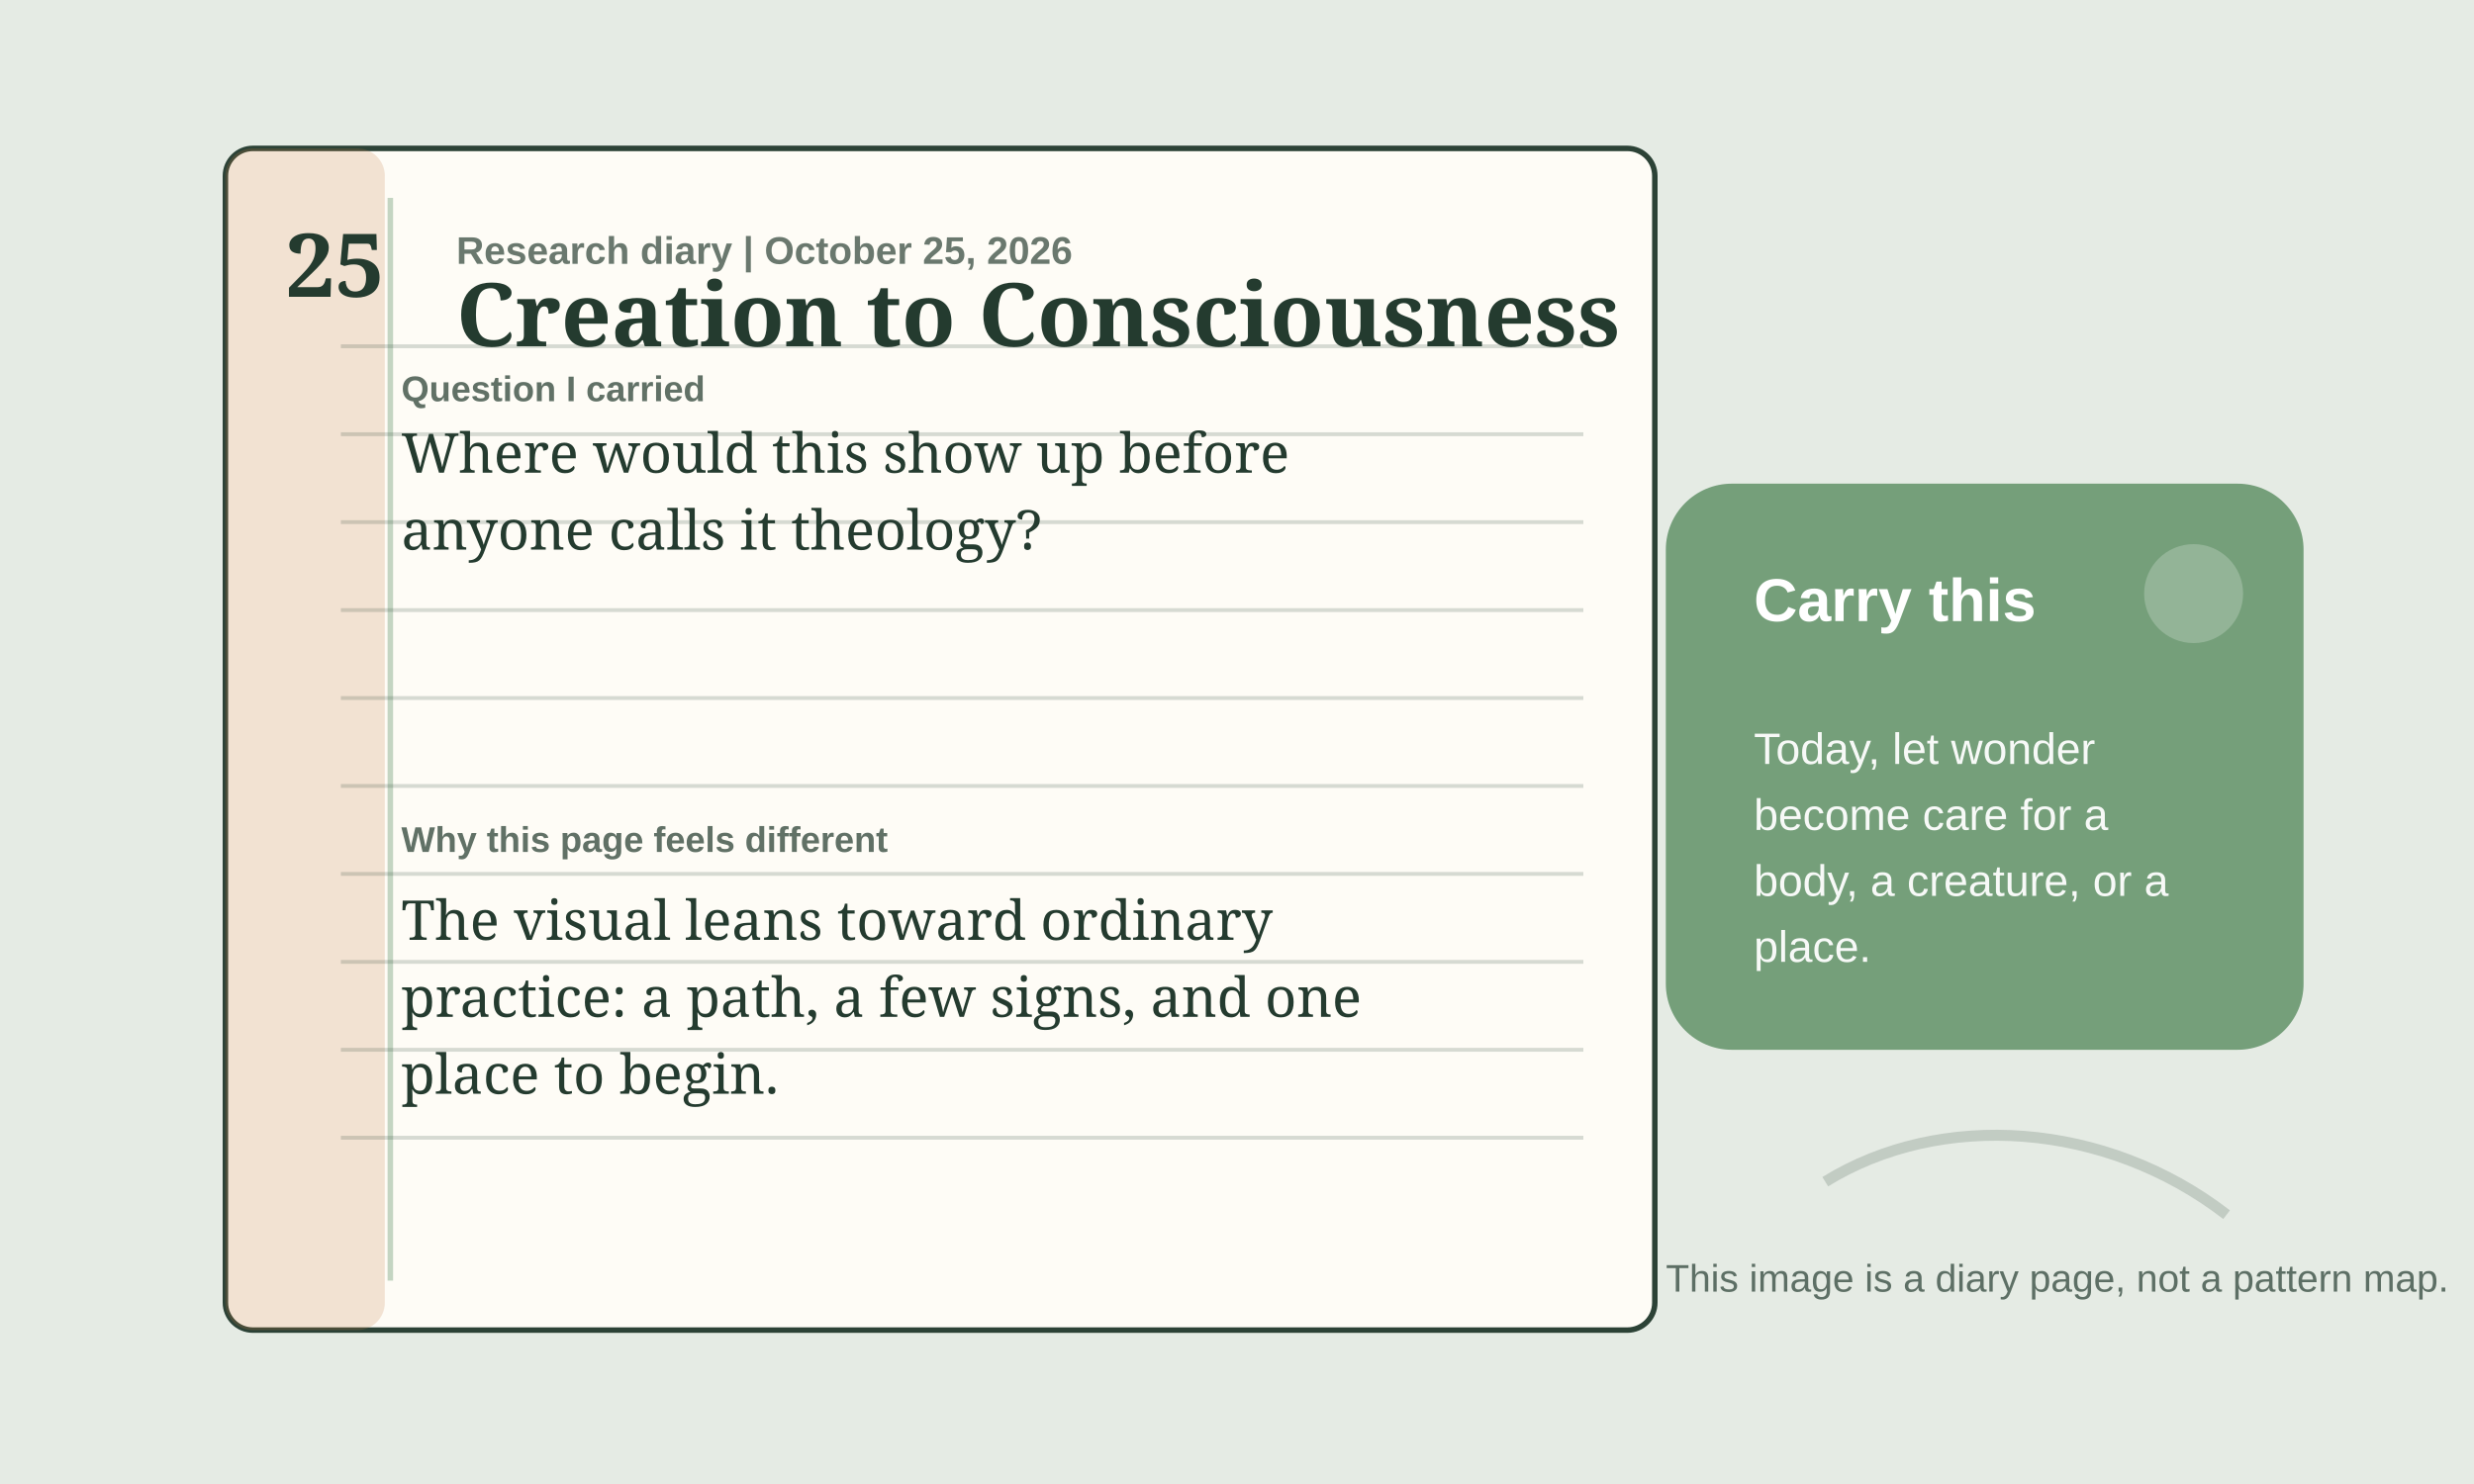
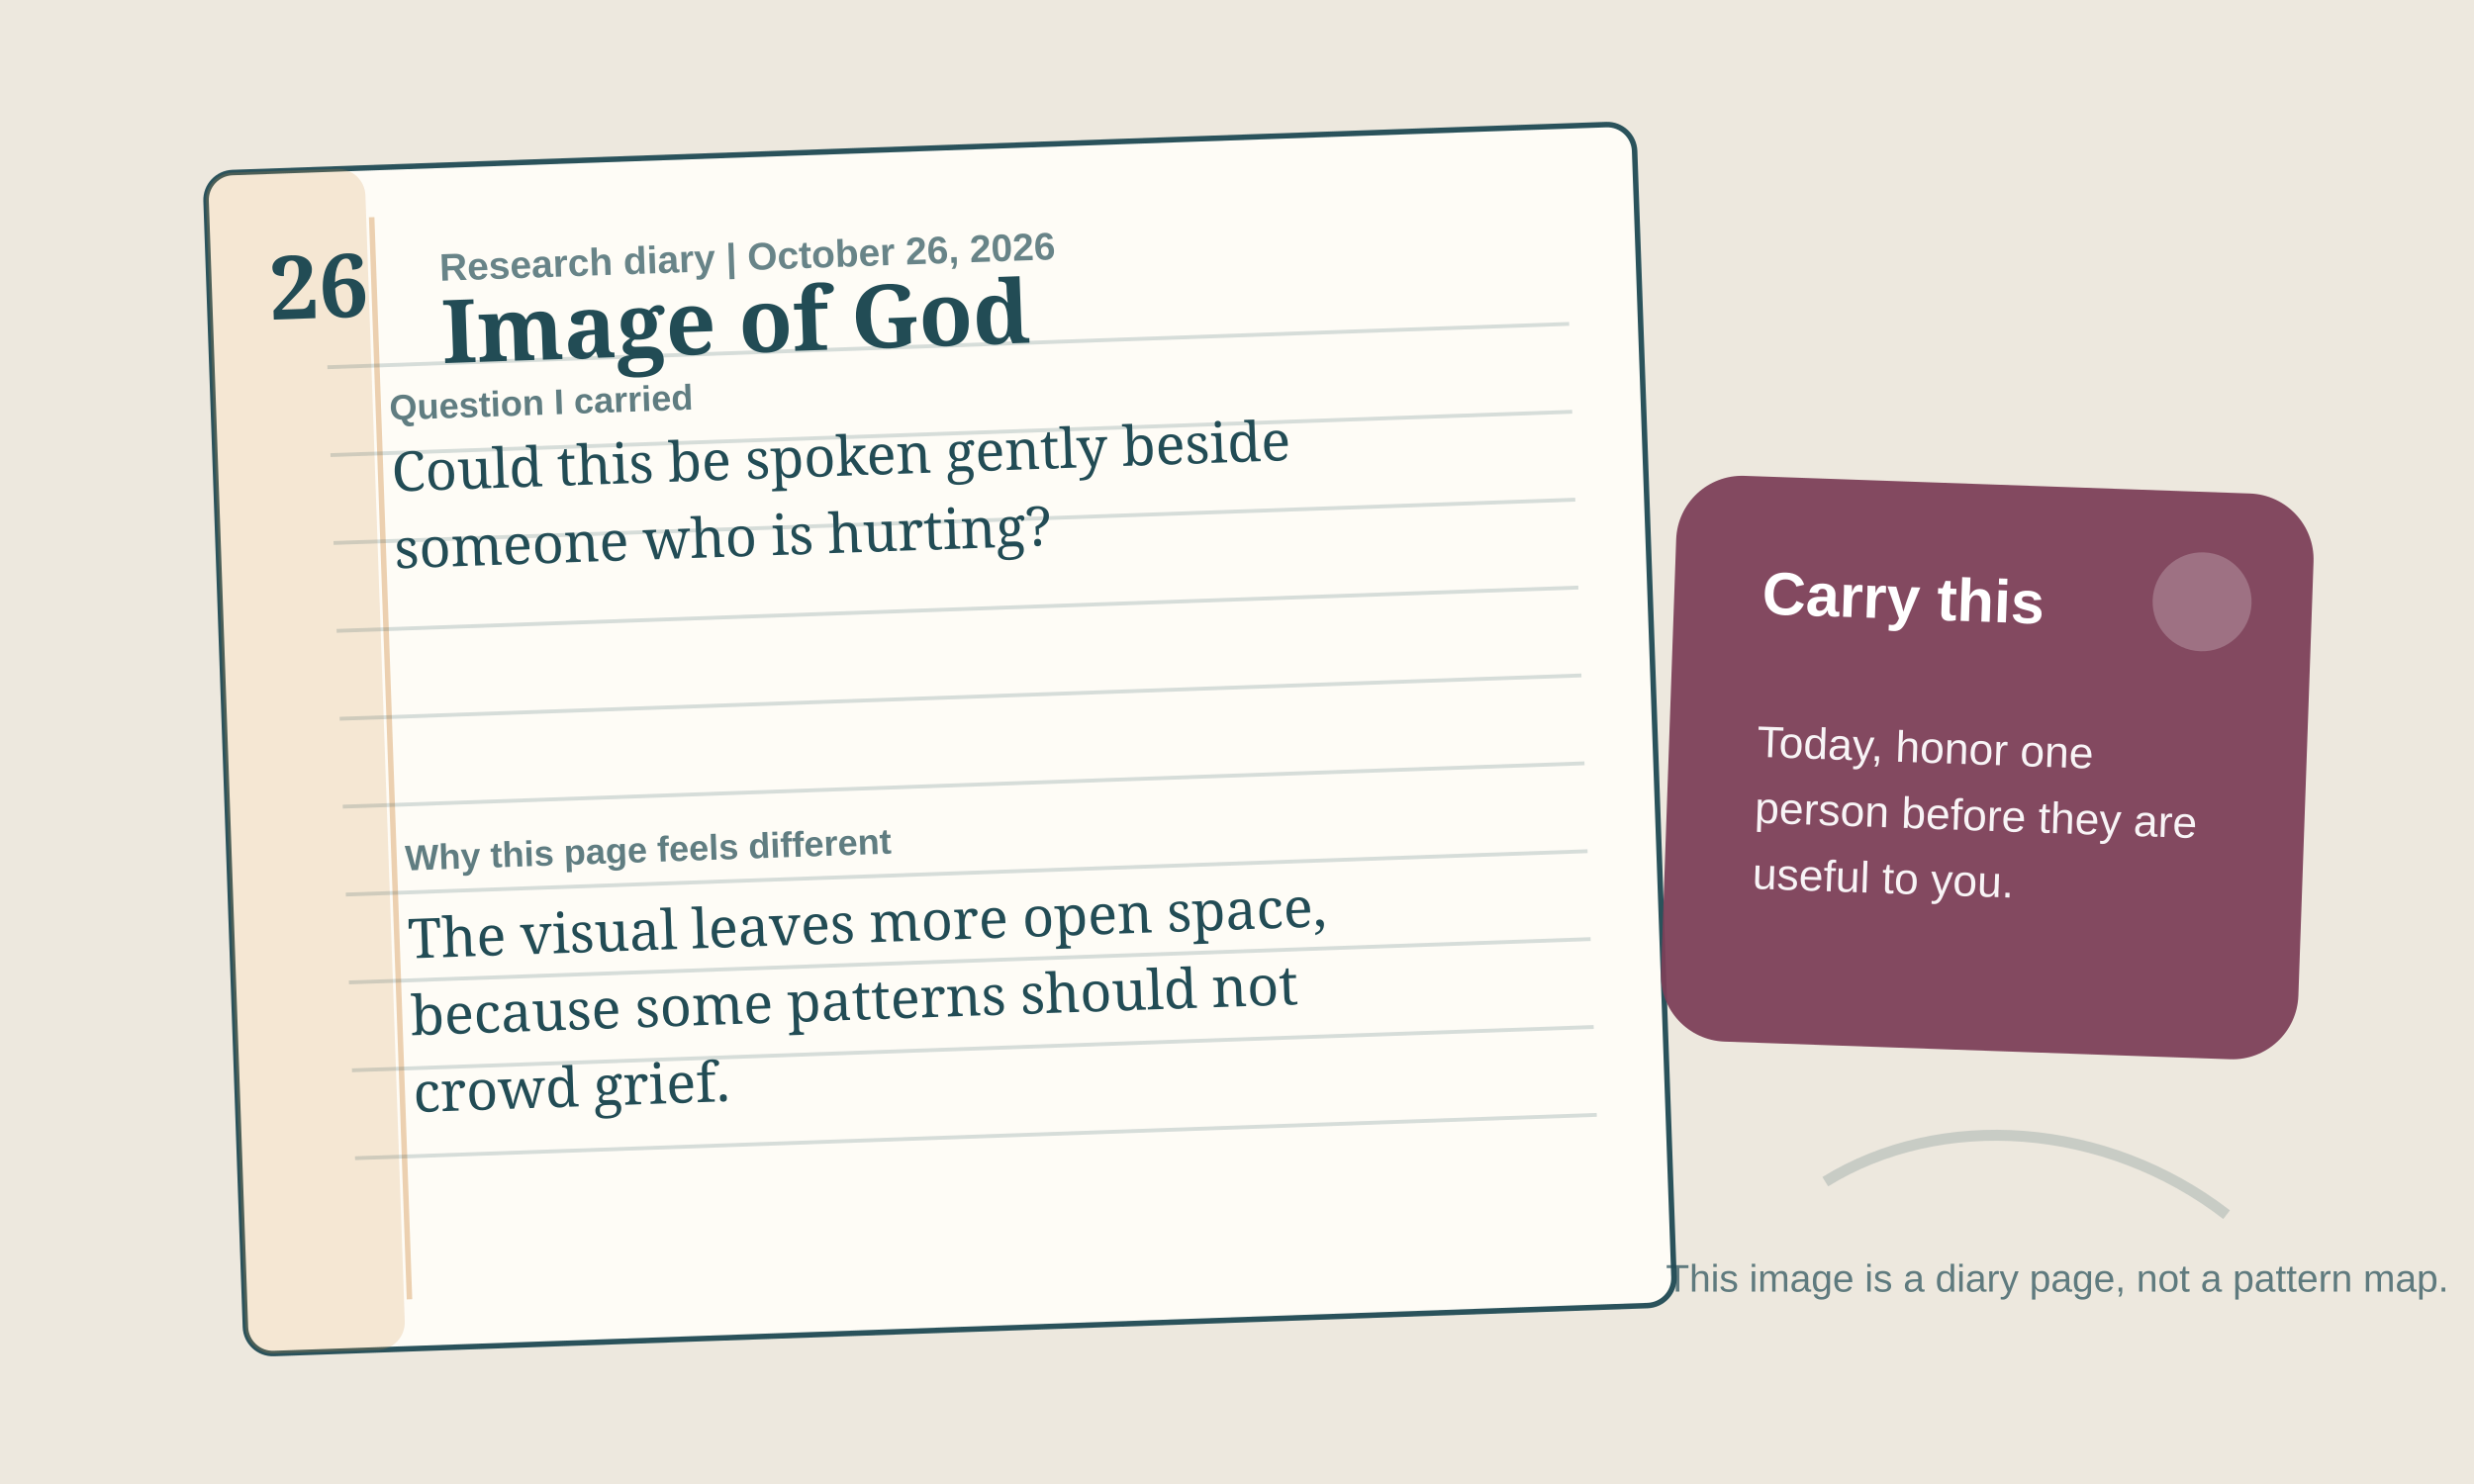
<svg xmlns="http://www.w3.org/2000/svg" width="900" height="540" viewBox="0 0 900 540" role="img" aria-labelledby="title desc">
  <style>
-     .eyebrow { font: 700 14px Arial, sans-serif; letter-spacing: 0; fill: #243b2f; opacity: 0.68; }
-     .title { font: 700 32px Georgia, serif; letter-spacing: 0; fill: #243b2f; }
-     .diary { font: 20px Georgia, serif; letter-spacing: 0; fill: #243b2f; }
-     .label { font: 700 13px Arial, sans-serif; letter-spacing: 0; fill: #243b2f; opacity: 0.72; }
+     .eyebrow { font: 700 14px Arial, sans-serif; letter-spacing: 0; fill: #224c55; opacity: 0.68; }
+     .title { font: 700 32px Georgia, serif; letter-spacing: 0; fill: #224c55; }
+     .diary { font: 20px Georgia, serif; letter-spacing: 0; fill: #224c55; }
+     .label { font: 700 13px Arial, sans-serif; letter-spacing: 0; fill: #224c55; opacity: 0.72; }
    .cardtitle { font: 700 22px Arial, sans-serif; letter-spacing: 0; fill: #ffffff; }
    .cardtext { font: 16px Arial, sans-serif; letter-spacing: 0; fill: #ffffff; opacity: 0.94; }
-     .small { font: 14px Arial, sans-serif; letter-spacing: 0; fill: #243b2f; opacity: 0.70; }
+     .small { font: 14px Arial, sans-serif; letter-spacing: 0; fill: #224c55; opacity: 0.70; }
  </style>
-   <rect width="900" height="540" fill="#eef3ed" />
-   <rect x="0" y="0" width="900" height="540" fill="#243b2f" opacity="0.05" />
-   <g transform="rotate(0 340 270)">
-     <rect x="82" y="54" width="520" height="430" rx="10" fill="#fffdf7" stroke="#243b2f" stroke-width="2" opacity="0.96" />
-     <rect x="82" y="54" width="58" height="430" rx="10" fill="#c47a43" opacity="0.20" />
-     <line x1="142" y1="72" x2="142" y2="466" stroke="#6e9a74" stroke-width="2" opacity="0.40" />
-     <line x1="124" y1="126" x2="576" y2="126" stroke="#243b2f" stroke-width="1.4" opacity="0.18" />
-     <line x1="124" y1="158" x2="576" y2="158" stroke="#243b2f" stroke-width="1.4" opacity="0.18" />
-     <line x1="124" y1="190" x2="576" y2="190" stroke="#243b2f" stroke-width="1.4" opacity="0.18" />
-     <line x1="124" y1="222" x2="576" y2="222" stroke="#243b2f" stroke-width="1.4" opacity="0.18" />
-     <line x1="124" y1="254" x2="576" y2="254" stroke="#243b2f" stroke-width="1.4" opacity="0.18" />
-     <line x1="124" y1="286" x2="576" y2="286" stroke="#243b2f" stroke-width="1.4" opacity="0.18" />
-     <line x1="124" y1="318" x2="576" y2="318" stroke="#243b2f" stroke-width="1.4" opacity="0.18" />
-     <line x1="124" y1="350" x2="576" y2="350" stroke="#243b2f" stroke-width="1.4" opacity="0.18" />
-     <line x1="124" y1="382" x2="576" y2="382" stroke="#243b2f" stroke-width="1.4" opacity="0.18" />
-     <line x1="124" y1="414" x2="576" y2="414" stroke="#243b2f" stroke-width="1.4" opacity="0.18" />
-     <text x="166" y="96" class="eyebrow">Research diary | October 25, 2026</text>
-     <text x="166" y="126" class="title">Creation to Consciousness</text>
+   <rect width="900" height="540" fill="#f7efe5" />
+   <rect x="0" y="0" width="900" height="540" fill="#224c55" opacity="0.05" />
+   <g transform="rotate(-2 340 270)">
+     <rect x="82" y="54" width="520" height="430" rx="10" fill="#fffdf7" stroke="#224c55" stroke-width="2" opacity="0.96" />
+     <rect x="82" y="54" width="58" height="430" rx="10" fill="#d18f46" opacity="0.20" />
+     <line x1="142" y1="72" x2="142" y2="466" stroke="#d18f46" stroke-width="2" opacity="0.40" />
+     <line x1="124" y1="126" x2="576" y2="126" stroke="#224c55" stroke-width="1.4" opacity="0.18" />
+     <line x1="124" y1="158" x2="576" y2="158" stroke="#224c55" stroke-width="1.4" opacity="0.18" />
+     <line x1="124" y1="190" x2="576" y2="190" stroke="#224c55" stroke-width="1.4" opacity="0.18" />
+     <line x1="124" y1="222" x2="576" y2="222" stroke="#224c55" stroke-width="1.4" opacity="0.18" />
+     <line x1="124" y1="254" x2="576" y2="254" stroke="#224c55" stroke-width="1.4" opacity="0.18" />
+     <line x1="124" y1="286" x2="576" y2="286" stroke="#224c55" stroke-width="1.4" opacity="0.18" />
+     <line x1="124" y1="318" x2="576" y2="318" stroke="#224c55" stroke-width="1.4" opacity="0.18" />
+     <line x1="124" y1="350" x2="576" y2="350" stroke="#224c55" stroke-width="1.4" opacity="0.18" />
+     <line x1="124" y1="382" x2="576" y2="382" stroke="#224c55" stroke-width="1.4" opacity="0.18" />
+     <line x1="124" y1="414" x2="576" y2="414" stroke="#224c55" stroke-width="1.4" opacity="0.18" />
+     <text x="166" y="96" class="eyebrow">Research diary | October 26, 2026</text>
+     <text x="166" y="126" class="title">Image of God</text>
    <text x="146" y="146" class="label">Question I carried</text>
-     <text x="104" y="108" class="title">25</text>
+     <text x="104" y="108" class="title">26</text>
  </g>
-   <g transform="rotate(0 340 270)">
-     <text x="146" y="172" class="diary">Where would this show up before</text>
-     <text x="146" y="200" class="diary">anyone calls it theology?</text>
+   <g transform="rotate(-2 340 270)">
+     <text x="146" y="172" class="diary">Could this be spoken gently beside</text>
+     <text x="146" y="200" class="diary">someone who is hurting?</text>
    <text x="146" y="310" class="label">Why this page feels different</text>
-     <text x="146" y="342" class="diary">The visual leans toward ordinary</text>
-     <text x="146" y="370" class="diary">practice: a path, a few signs, and one</text>
-     <text x="146" y="398" class="diary">place to begin.</text>
+     <text x="146" y="342" class="diary">The visual leaves more open space,</text>
+     <text x="146" y="370" class="diary">because some patterns should not</text>
+     <text x="146" y="398" class="diary">crowd grief.</text>
  </g>
-   <g transform="rotate(0 714 306)">
-     <rect x="606" y="176" width="232" height="206" rx="24" fill="#6e9a74" opacity="0.94" />
+   <g transform="rotate(2 714 306)">
+     <rect x="606" y="176" width="232" height="206" rx="24" fill="#7c3f58" opacity="0.94" />
    <circle cx="798" cy="216" r="18" fill="#ffffff" opacity="0.22" />
    <text x="638" y="226" class="cardtitle">Carry this</text>
-     <text x="638" y="278" class="cardtext">Today, let wonder</text>
-     <text x="638" y="302" class="cardtext">become care for a</text>
-     <text x="638" y="326" class="cardtext">body, a creature, or a</text>
-     <text x="638" y="350" class="cardtext">place.</text>
+     <text x="638" y="278" class="cardtext">Today, honor one</text>
+     <text x="638" y="302" class="cardtext">person before they are</text>
+     <text x="638" y="326" class="cardtext">useful to you.</text>
  </g>
-   <path d="M664 430 C706 404 766 408 810 442" fill="none" stroke="#243b2f" stroke-width="4" opacity="0.18" />
+   <path d="M664 430 C706 404 766 408 810 442" fill="none" stroke="#224c55" stroke-width="4" opacity="0.18" />
  <text x="606" y="470" class="small">This image is a diary page, not a pattern map.</text>
</svg>
